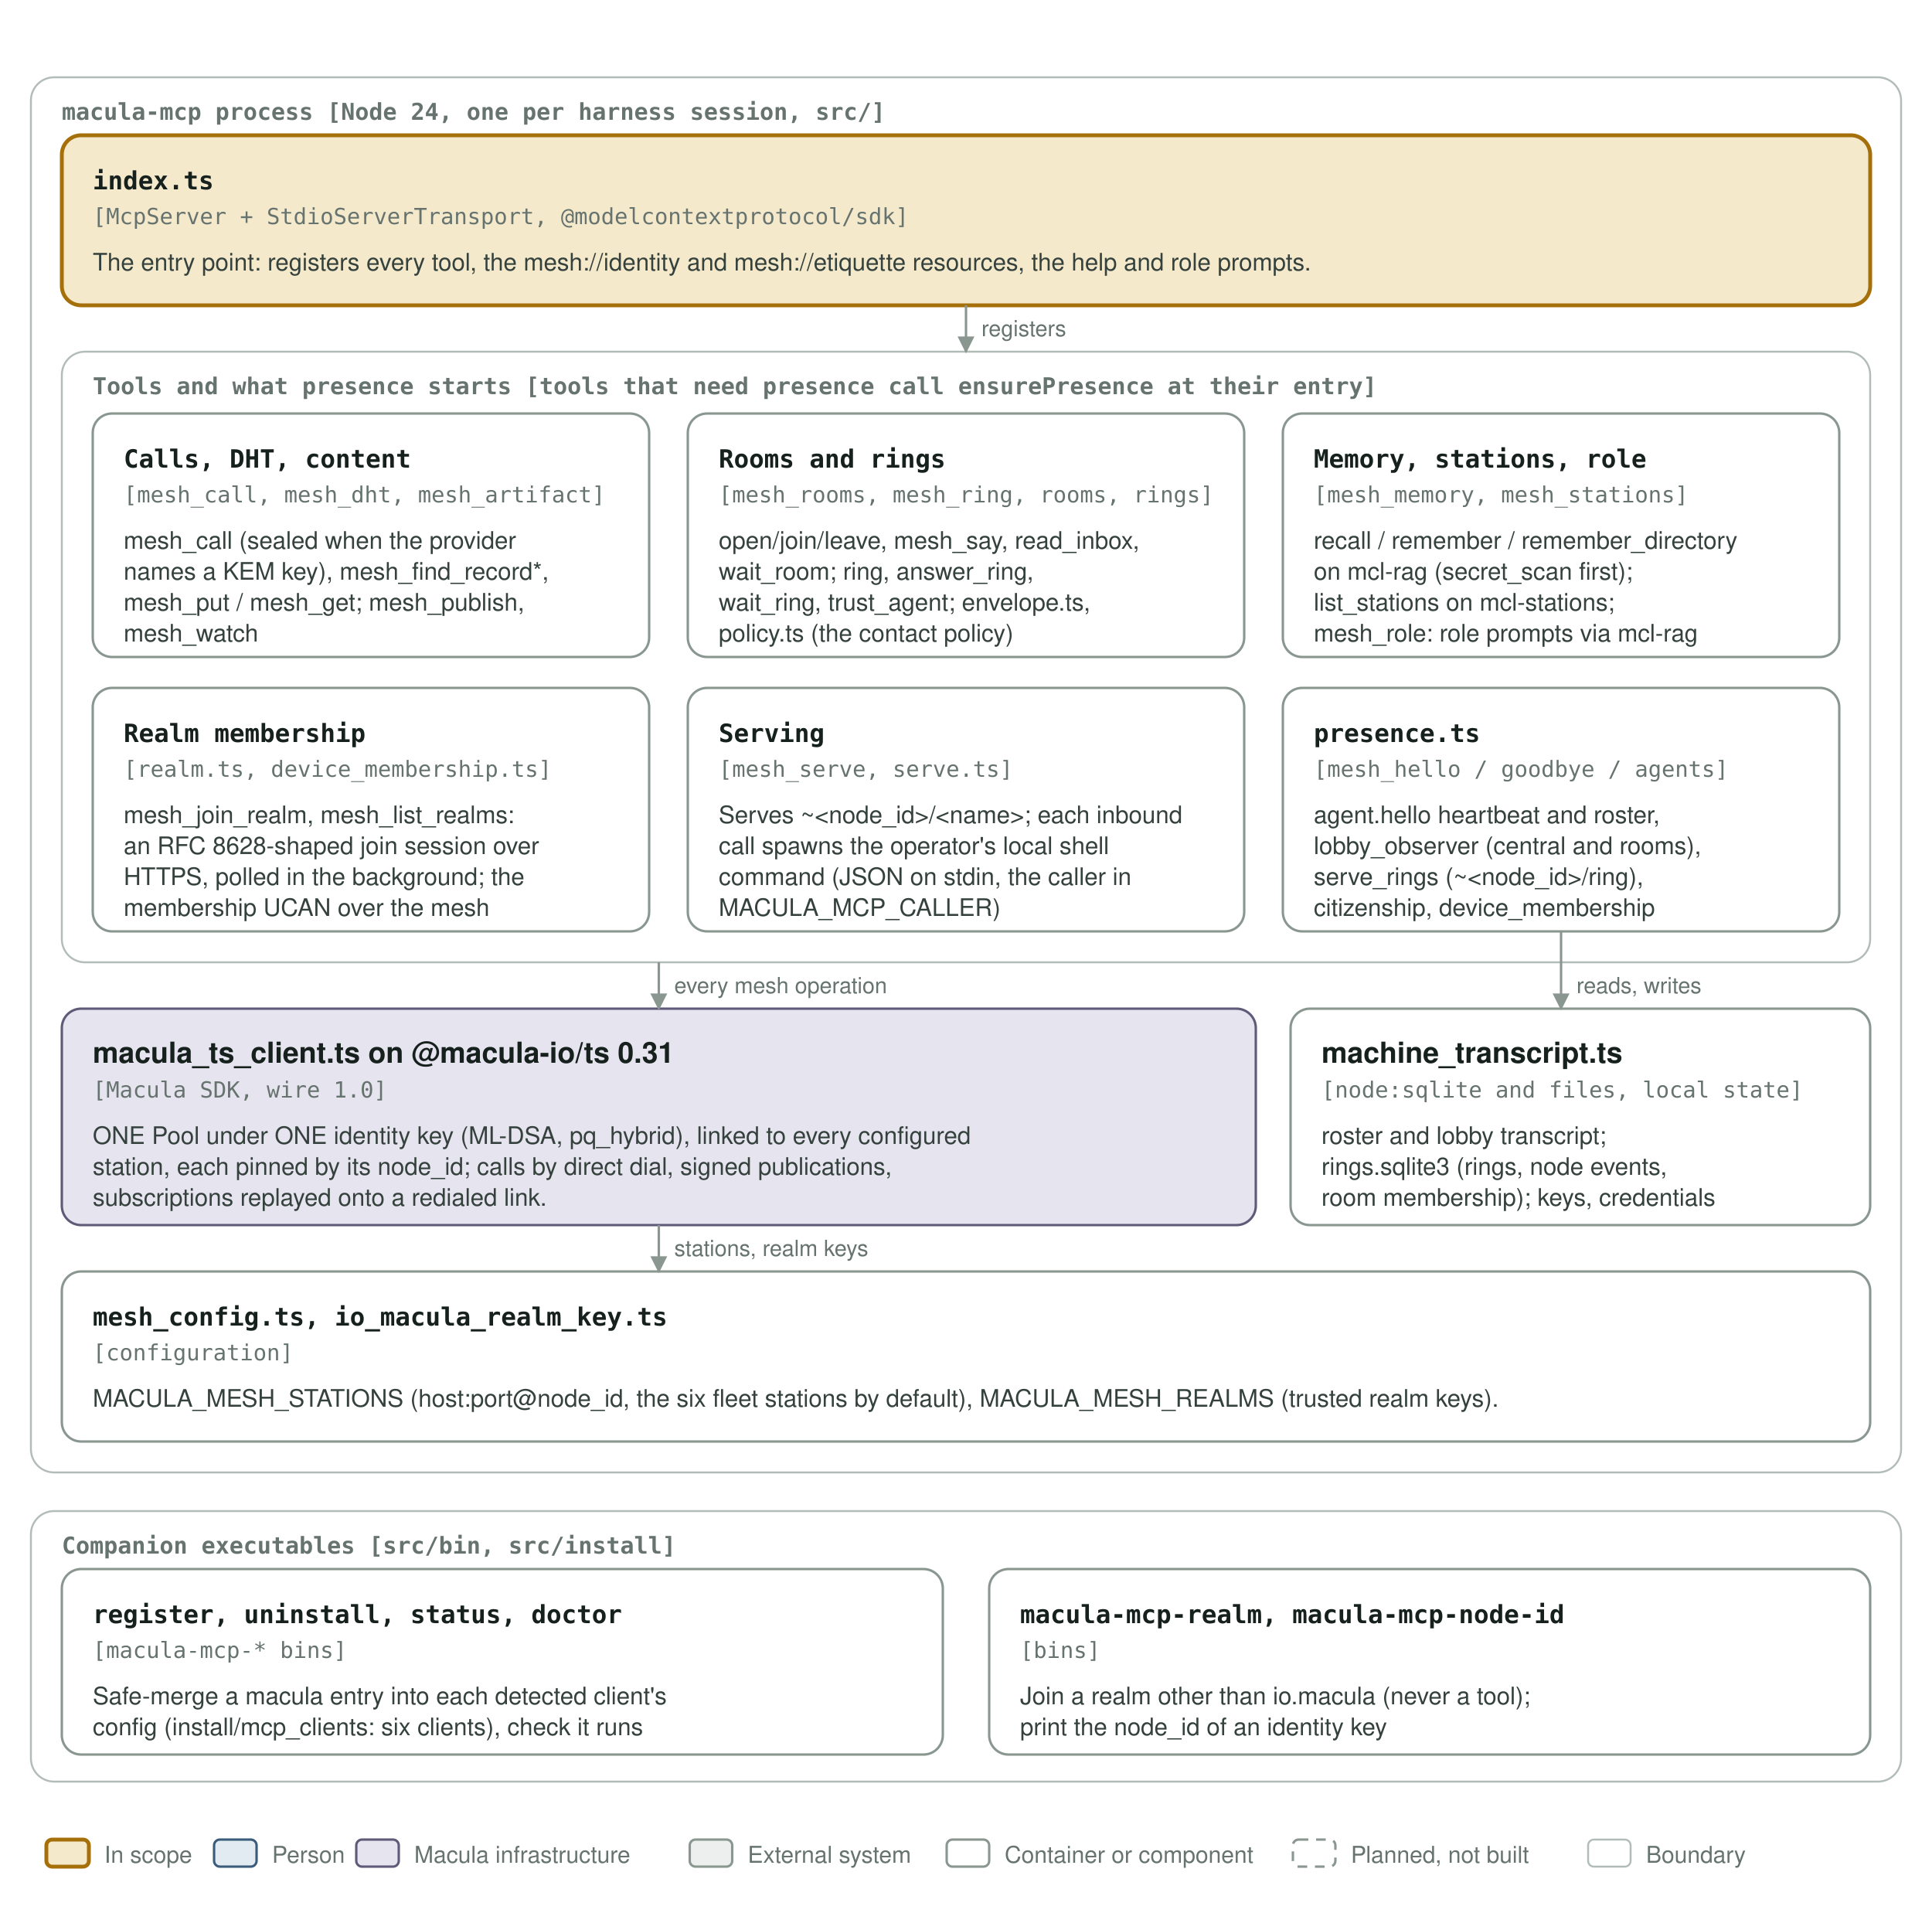
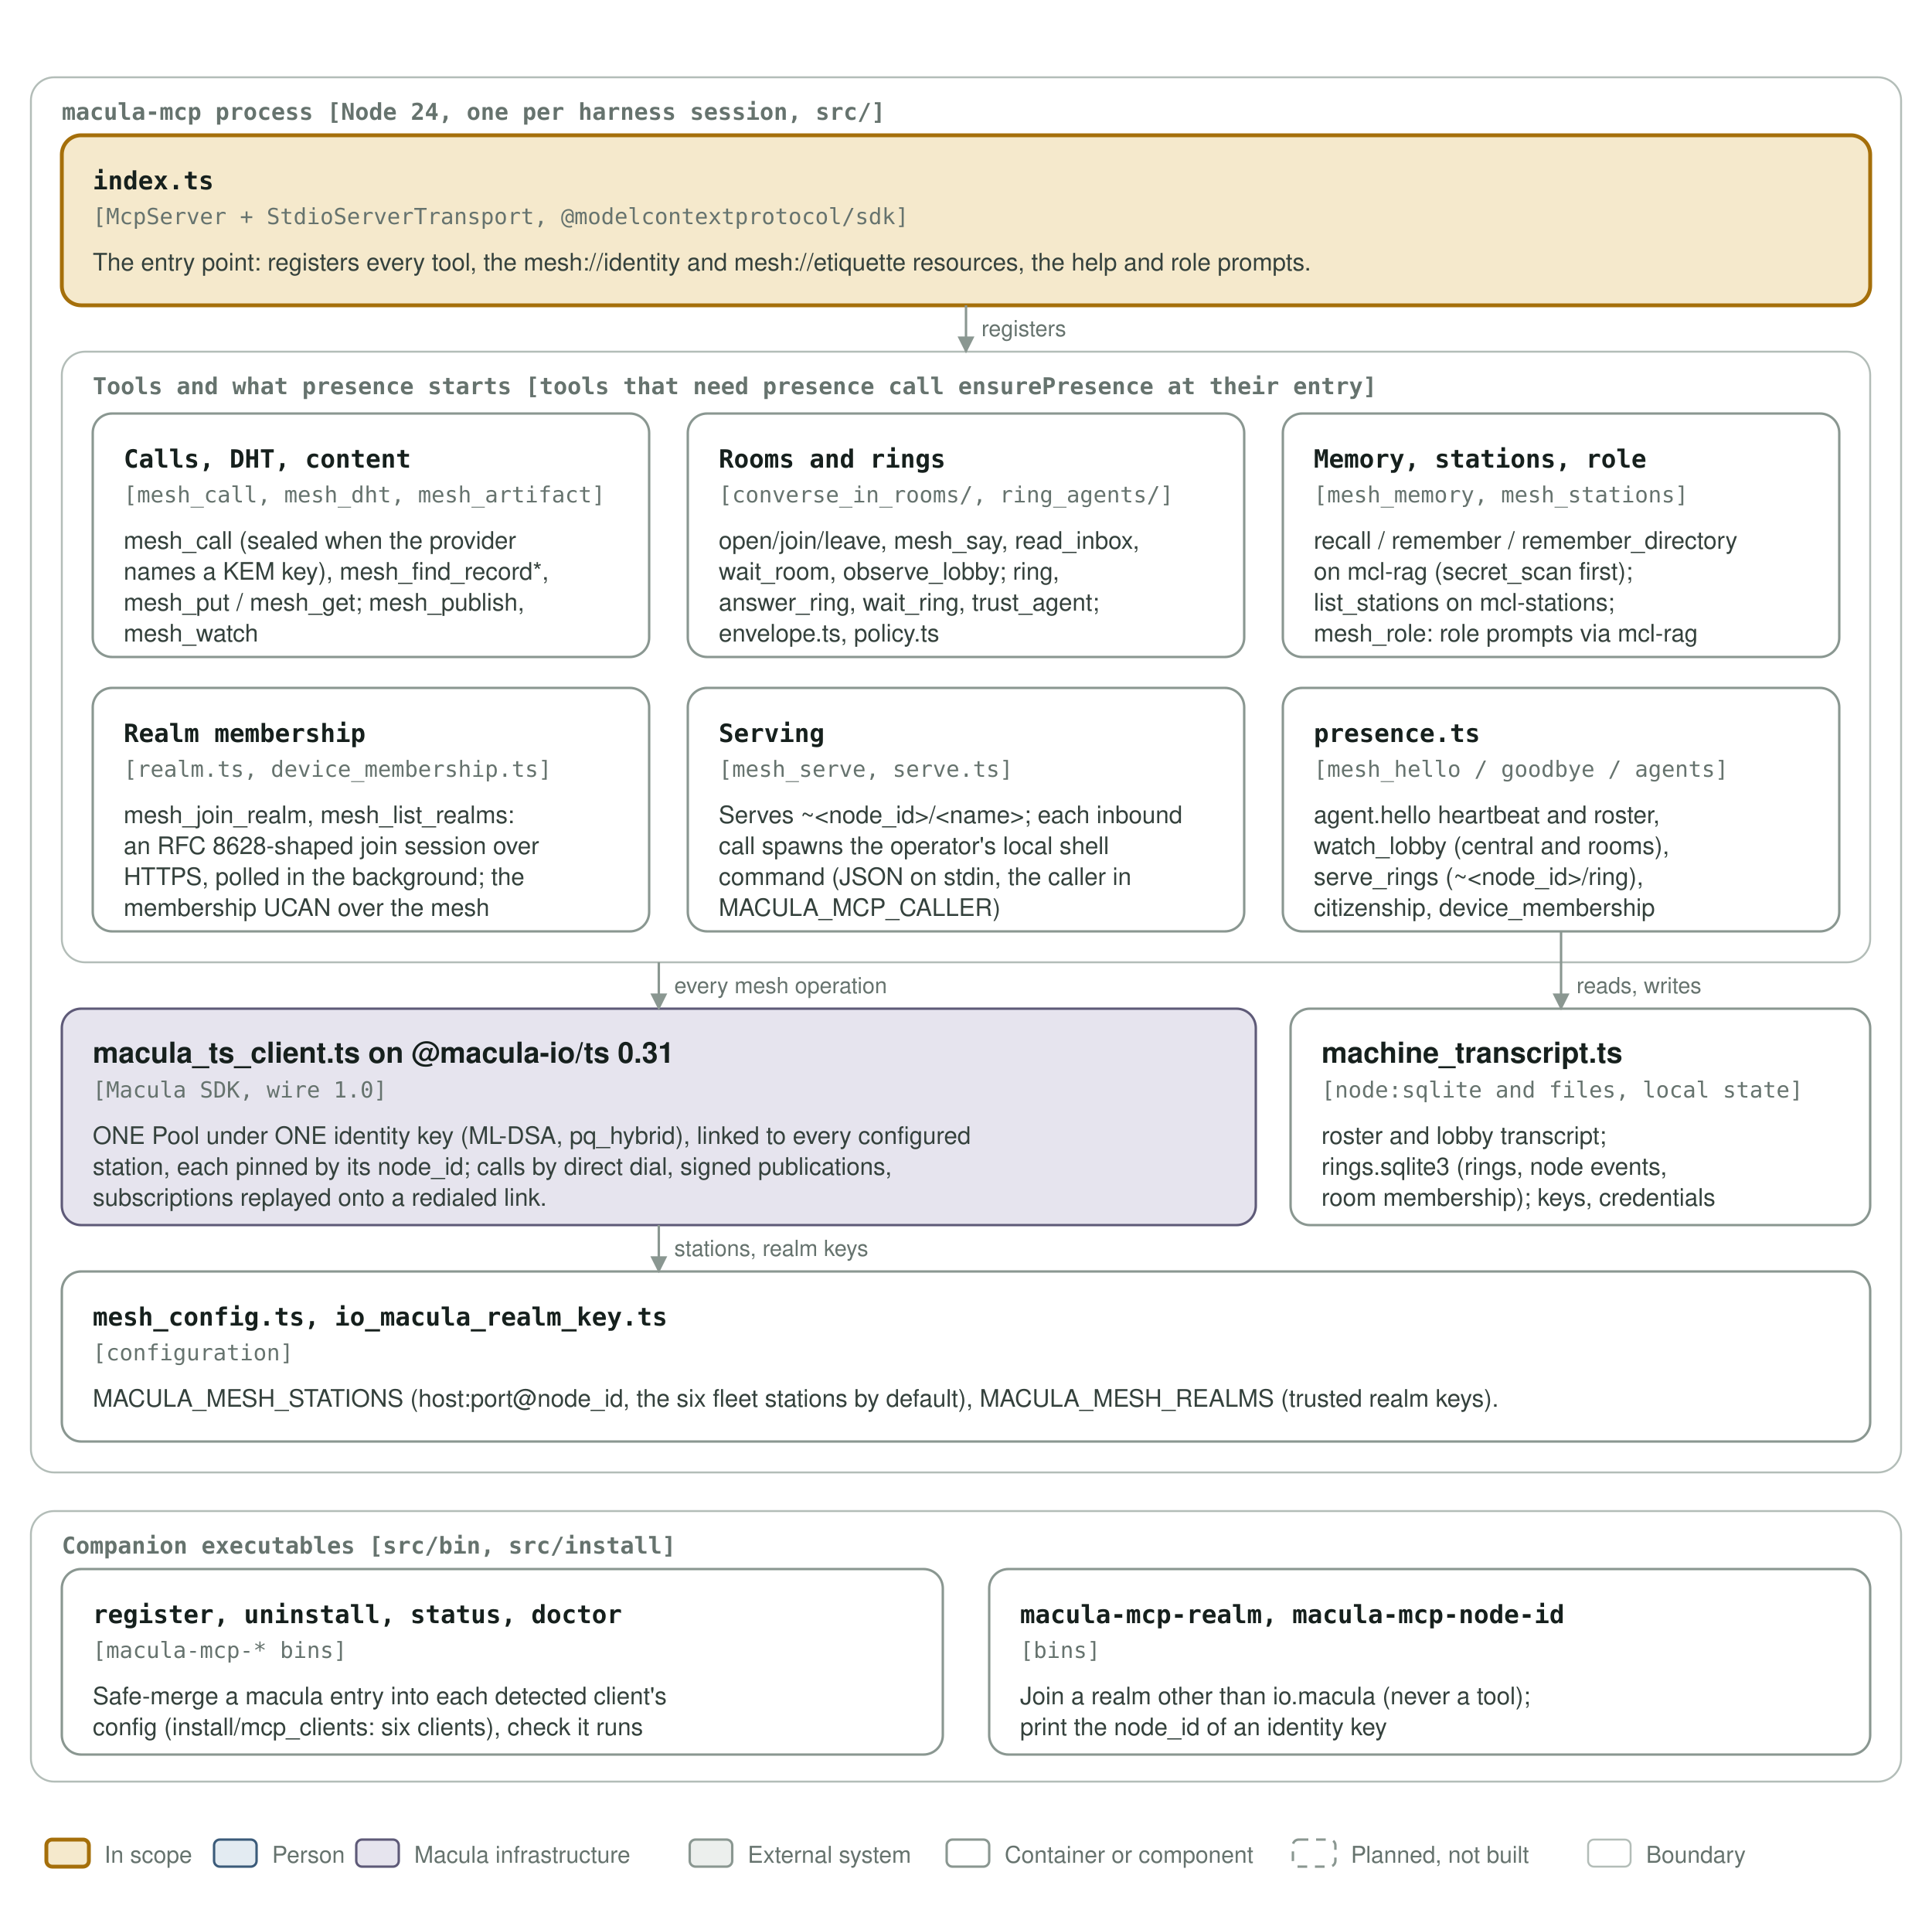
<svg xmlns="http://www.w3.org/2000/svg" viewBox="0 0 1000 990" role="img" aria-label="macula-mcp components">
  <style>
.t-name { font-family: "Atkinson Hyperlegible", "Segoe UI", system-ui, -apple-system, Helvetica, Arial, sans-serif; font-size: 15px; font-weight: 700; }
.t-desc { font-family: "Atkinson Hyperlegible", "Segoe UI", system-ui, -apple-system, Helvetica, Arial, sans-serif; font-size: 12.5px; }
.t-rel { font-family: "Atkinson Hyperlegible", "Segoe UI", system-ui, -apple-system, Helvetica, Arial, sans-serif; font-size: 11.5px; paint-order: stroke; stroke-width: 4px; stroke-linejoin: round; }
.t-code { font-family: "JetBrains Mono", ui-monospace, Menlo, Consolas, monospace; font-size: 13px; font-weight: 600; }
.t-type { font-family: "JetBrains Mono", ui-monospace, Menlo, Consolas, monospace; font-size: 11.5px; }
.t-bound { font-family: "JetBrains Mono", ui-monospace, Menlo, Consolas, monospace; font-size: 12px; font-weight: 600; }
.t-leg { font-family: "Atkinson Hyperlegible", "Segoe UI", system-ui, -apple-system, Helvetica, Arial, sans-serif; font-size: 12px; }
.edge { fill: none; stroke-width: 1.25; }
.edge-later { fill: none; stroke-width: 1.25; stroke-dasharray: 5 4; }
.bg { fill: #FFFFFF; }
.b-sys { fill: #F5E9CC; stroke: #A56F0A; stroke-width: 2; }
.b-per { fill: #E3EBF2; stroke: #3B5B7A; stroke-width: 1.25; }
.b-mac { fill: #E6E4EE; stroke: #5E5A78; stroke-width: 1.25; }
.b-ext { fill: #ECEFED; stroke: #8A9791; stroke-width: 1.25; }
.b-cmp { fill: #FFFFFF; stroke: #8A9791; stroke-width: 1.25; }
.b-later { fill: none; stroke: #8A9791; stroke-width: 1.25; stroke-dasharray: 5 4; }
.bound { fill: none; stroke: #B3BDB8; stroke-width: 1; }
.head { fill: #3B5B7A; }
.t-name, .t-code { fill: #16201D; }
.t-type, .t-bound, .t-leg { fill: #66736E; }
.t-desc { fill: #34413C; }
.t-rel { fill: #66736E; stroke: #FFFFFF; }
.edge, .edge-later { stroke: #8A9791; }
.arrowhead { fill: #8A9791; }
@media (prefers-color-scheme: dark) {
.bg { fill: #171F1C; }
.b-sys { fill: #3A2E13; stroke: #E3AA3C; }
.b-per { fill: #1D2A36; stroke: #8EB4D8; }
.b-mac { fill: #26243A; stroke: #A9A4C8; }
.b-ext { fill: #1C2421; stroke: #7D8B85; }
.b-cmp { fill: #171F1C; stroke: #7D8B85; }
.b-later { stroke: #7D8B85; }
.bound { stroke: #4A5752; }
.head { fill: #8EB4D8; }
.t-name, .t-code { fill: #E6ECE9; }
.t-type, .t-bound, .t-leg { fill: #93A09A; }
.t-desc { fill: #C3CDC8; }
.t-rel { fill: #93A09A; stroke: #171F1C; }
.edge, .edge-later { stroke: #7D8B85; }
.arrowhead { fill: #7D8B85; }
}
</style>
  <defs>
    <marker id="a" viewBox="0 0 10 10" refX="9" refY="5" markerWidth="7" markerHeight="7" orient="auto-start-reverse">
      <path class="arrowhead" d="M0 0L10 5L0 10z" />
    </marker>
  </defs>
  <rect class="bg" x="0" y="0" width="1000" height="990" />
  <rect class="bound" x="16" y="40" width="968" height="722" rx="12" />
  <text class="t-bound" x="32" y="62">macula-mcp process [Node 24, one per harness session, src/]</text>
  <rect class="b-sys" x="32" y="70" width="936" height="88" rx="10" />
  <text class="t-code" x="48" y="98">index.ts</text>
  <text class="t-type" x="48" y="116">[McpServer + StdioServerTransport, @modelcontextprotocol/sdk]</text>
  <text class="t-desc" x="48" y="140">The entry point: registers every tool, the mesh://identity and mesh://etiquette resources, the help and role prompts.</text>
  <rect class="bound" x="32" y="182" width="936" height="316" rx="12" />
  <text class="t-bound" x="48" y="204">Tools and what presence starts [tools that need presence call ensurePresence at their entry]</text>
  <rect class="b-cmp" x="48" y="214" width="288" height="126" rx="10" />
  <text class="t-code" x="64" y="242">Calls, DHT, content</text>
  <text class="t-type" x="64" y="260">[mesh_call, mesh_dht, mesh_artifact]</text>
  <text class="t-desc" x="64" y="284">mesh_call (sealed when the provider</text>
  <text class="t-desc" x="64" y="300">names a KEM key), mesh_find_record*,</text>
  <text class="t-desc" x="64" y="316">mesh_put / mesh_get; mesh_publish,</text>
  <text class="t-desc" x="64" y="332">mesh_watch</text>
  <rect class="b-cmp" x="356" y="214" width="288" height="126" rx="10" />
  <text class="t-code" x="372" y="242">Rooms and rings</text>
-   <text class="t-type" x="372" y="260">[mesh_rooms, mesh_ring, rooms, rings]</text>
+   <text class="t-type" x="372" y="260">[converse_in_rooms/, ring_agents/]</text>
  <text class="t-desc" x="372" y="284">open/join/leave, mesh_say, read_inbox,</text>
-   <text class="t-desc" x="372" y="300">wait_room; ring, answer_ring,</text>
-   <text class="t-desc" x="372" y="316">wait_ring, trust_agent; envelope.ts,</text>
-   <text class="t-desc" x="372" y="332">policy.ts (the contact policy)</text>
+   <text class="t-desc" x="372" y="300">wait_room, observe_lobby; ring,</text>
+   <text class="t-desc" x="372" y="316">answer_ring, wait_ring, trust_agent;</text>
+   <text class="t-desc" x="372" y="332">envelope.ts, policy.ts</text>
  <rect class="b-cmp" x="664" y="214" width="288" height="126" rx="10" />
  <text class="t-code" x="680" y="242">Memory, stations, role</text>
  <text class="t-type" x="680" y="260">[mesh_memory, mesh_stations]</text>
  <text class="t-desc" x="680" y="284">recall / remember / remember_directory</text>
  <text class="t-desc" x="680" y="300">on mcl-rag (secret_scan first);</text>
  <text class="t-desc" x="680" y="316">list_stations on mcl-stations;</text>
  <text class="t-desc" x="680" y="332">mesh_role: role prompts via mcl-rag</text>
  <rect class="b-cmp" x="48" y="356" width="288" height="126" rx="10" />
  <text class="t-code" x="64" y="384">Realm membership</text>
  <text class="t-type" x="64" y="402">[realm.ts, device_membership.ts]</text>
  <text class="t-desc" x="64" y="426">mesh_join_realm, mesh_list_realms:</text>
  <text class="t-desc" x="64" y="442">an RFC 8628-shaped join session over</text>
  <text class="t-desc" x="64" y="458">HTTPS, polled in the background; the</text>
  <text class="t-desc" x="64" y="474">membership UCAN over the mesh</text>
  <rect class="b-cmp" x="356" y="356" width="288" height="126" rx="10" />
  <text class="t-code" x="372" y="384">Serving</text>
  <text class="t-type" x="372" y="402">[mesh_serve, serve.ts]</text>
  <text class="t-desc" x="372" y="426">Serves ~&lt;node_id&gt;/&lt;name&gt;; each inbound</text>
  <text class="t-desc" x="372" y="442">call spawns the operator's local shell</text>
  <text class="t-desc" x="372" y="458">command (JSON on stdin, the caller in</text>
  <text class="t-desc" x="372" y="474">MACULA_MCP_CALLER)</text>
  <rect class="b-cmp" x="664" y="356" width="288" height="126" rx="10" />
  <text class="t-code" x="680" y="384">presence.ts</text>
  <text class="t-type" x="680" y="402">[mesh_hello / goodbye / agents]</text>
  <text class="t-desc" x="680" y="426">agent.hello heartbeat and roster,</text>
-   <text class="t-desc" x="680" y="442">lobby_observer (central and rooms),</text>
+   <text class="t-desc" x="680" y="442">watch_lobby (central and rooms),</text>
  <text class="t-desc" x="680" y="458">serve_rings (~&lt;node_id&gt;/ring),</text>
  <text class="t-desc" x="680" y="474">citizenship, device_membership</text>
  <rect class="b-mac" x="32" y="522" width="618" height="112" rx="10" />
  <text class="t-name" x="48" y="550">macula_ts_client.ts on @macula-io/ts 0.31</text>
  <text class="t-type" x="48" y="568">[Macula SDK, wire 1.0]</text>
  <text class="t-desc" x="48" y="592">ONE Pool under ONE identity key (ML-DSA, pq_hybrid), linked to every configured</text>
  <text class="t-desc" x="48" y="608">station, each pinned by its node_id; calls by direct dial, signed publications,</text>
  <text class="t-desc" x="48" y="624">subscriptions replayed onto a redialed link.</text>
  <rect class="b-cmp" x="668" y="522" width="300" height="112" rx="10" />
  <text class="t-name" x="684" y="550">machine_transcript.ts</text>
  <text class="t-type" x="684" y="568">[node:sqlite and files, local state]</text>
  <text class="t-desc" x="684" y="592">roster and lobby transcript;</text>
  <text class="t-desc" x="684" y="608">rings.sqlite3 (rings, node events,</text>
  <text class="t-desc" x="684" y="624">room membership); keys, credentials</text>
  <rect class="b-cmp" x="32" y="658" width="936" height="88" rx="10" />
  <text class="t-code" x="48" y="686">mesh_config.ts, io_macula_realm_key.ts</text>
  <text class="t-type" x="48" y="704">[configuration]</text>
  <text class="t-desc" x="48" y="728">MACULA_MESH_STATIONS (host:port@node_id, the six fleet stations by default), MACULA_MESH_REALMS (trusted realm keys).</text>
  <path class="edge" d="M500 158V182" marker-end="url(#a)" />
  <text class="t-rel" x="508" y="174">registers</text>
  <path class="edge" d="M341 498V522" marker-end="url(#a)" />
  <text class="t-rel" x="349" y="514">every mesh operation</text>
  <path class="edge" d="M808 482V522" marker-end="url(#a)" />
  <text class="t-rel" x="816" y="514">reads, writes</text>
  <path class="edge" d="M341 634V658" marker-end="url(#a)" />
  <text class="t-rel" x="349" y="650">stations, realm keys</text>
  <rect class="bound" x="16" y="782" width="968" height="140" rx="12" />
  <text class="t-bound" x="32" y="804">Companion executables [src/bin, src/install]</text>
  <rect class="b-cmp" x="32" y="812" width="456" height="96" rx="10" />
  <text class="t-code" x="48" y="840">register, uninstall, status, doctor</text>
  <text class="t-type" x="48" y="858">[macula-mcp-* bins]</text>
  <text class="t-desc" x="48" y="882">Safe-merge a macula entry into each detected client's</text>
  <text class="t-desc" x="48" y="898">config (install/mcp_clients: six clients), check it runs</text>
  <rect class="b-cmp" x="512" y="812" width="456" height="96" rx="10" />
  <text class="t-code" x="528" y="840">macula-mcp-realm, macula-mcp-node-id</text>
  <text class="t-type" x="528" y="858">[bins]</text>
  <text class="t-desc" x="528" y="882">Join a realm other than io.macula (never a tool);</text>
  <text class="t-desc" x="528" y="898">print the node_id of an identity key</text>
  <rect class="b-sys" x="24" y="952" width="22" height="14" rx="3" />
  <text class="t-leg" x="54" y="964">In scope</text>
  <rect class="b-per" x="110.8" y="952" width="22" height="14" rx="3" />
  <text class="t-leg" x="140.8" y="964">Person</text>
  <rect class="b-mac" x="184.4" y="952" width="22" height="14" rx="3" />
  <text class="t-leg" x="214.4" y="964">Macula infrastructure</text>
  <rect class="b-ext" x="357.0" y="952" width="22" height="14" rx="3" />
  <text class="t-leg" x="387.0" y="964">External system</text>
  <rect class="b-cmp" x="490.0" y="952" width="22" height="14" rx="3" />
  <text class="t-leg" x="520.0" y="964">Container or component</text>
  <rect class="b-later" x="669.2" y="952" width="22" height="14" rx="3" />
  <text class="t-leg" x="699.2" y="964">Planned, not built</text>
  <rect class="bound" x="822.0" y="952" width="22" height="14" rx="3" />
  <text class="t-leg" x="852.0" y="964">Boundary</text>
</svg>
